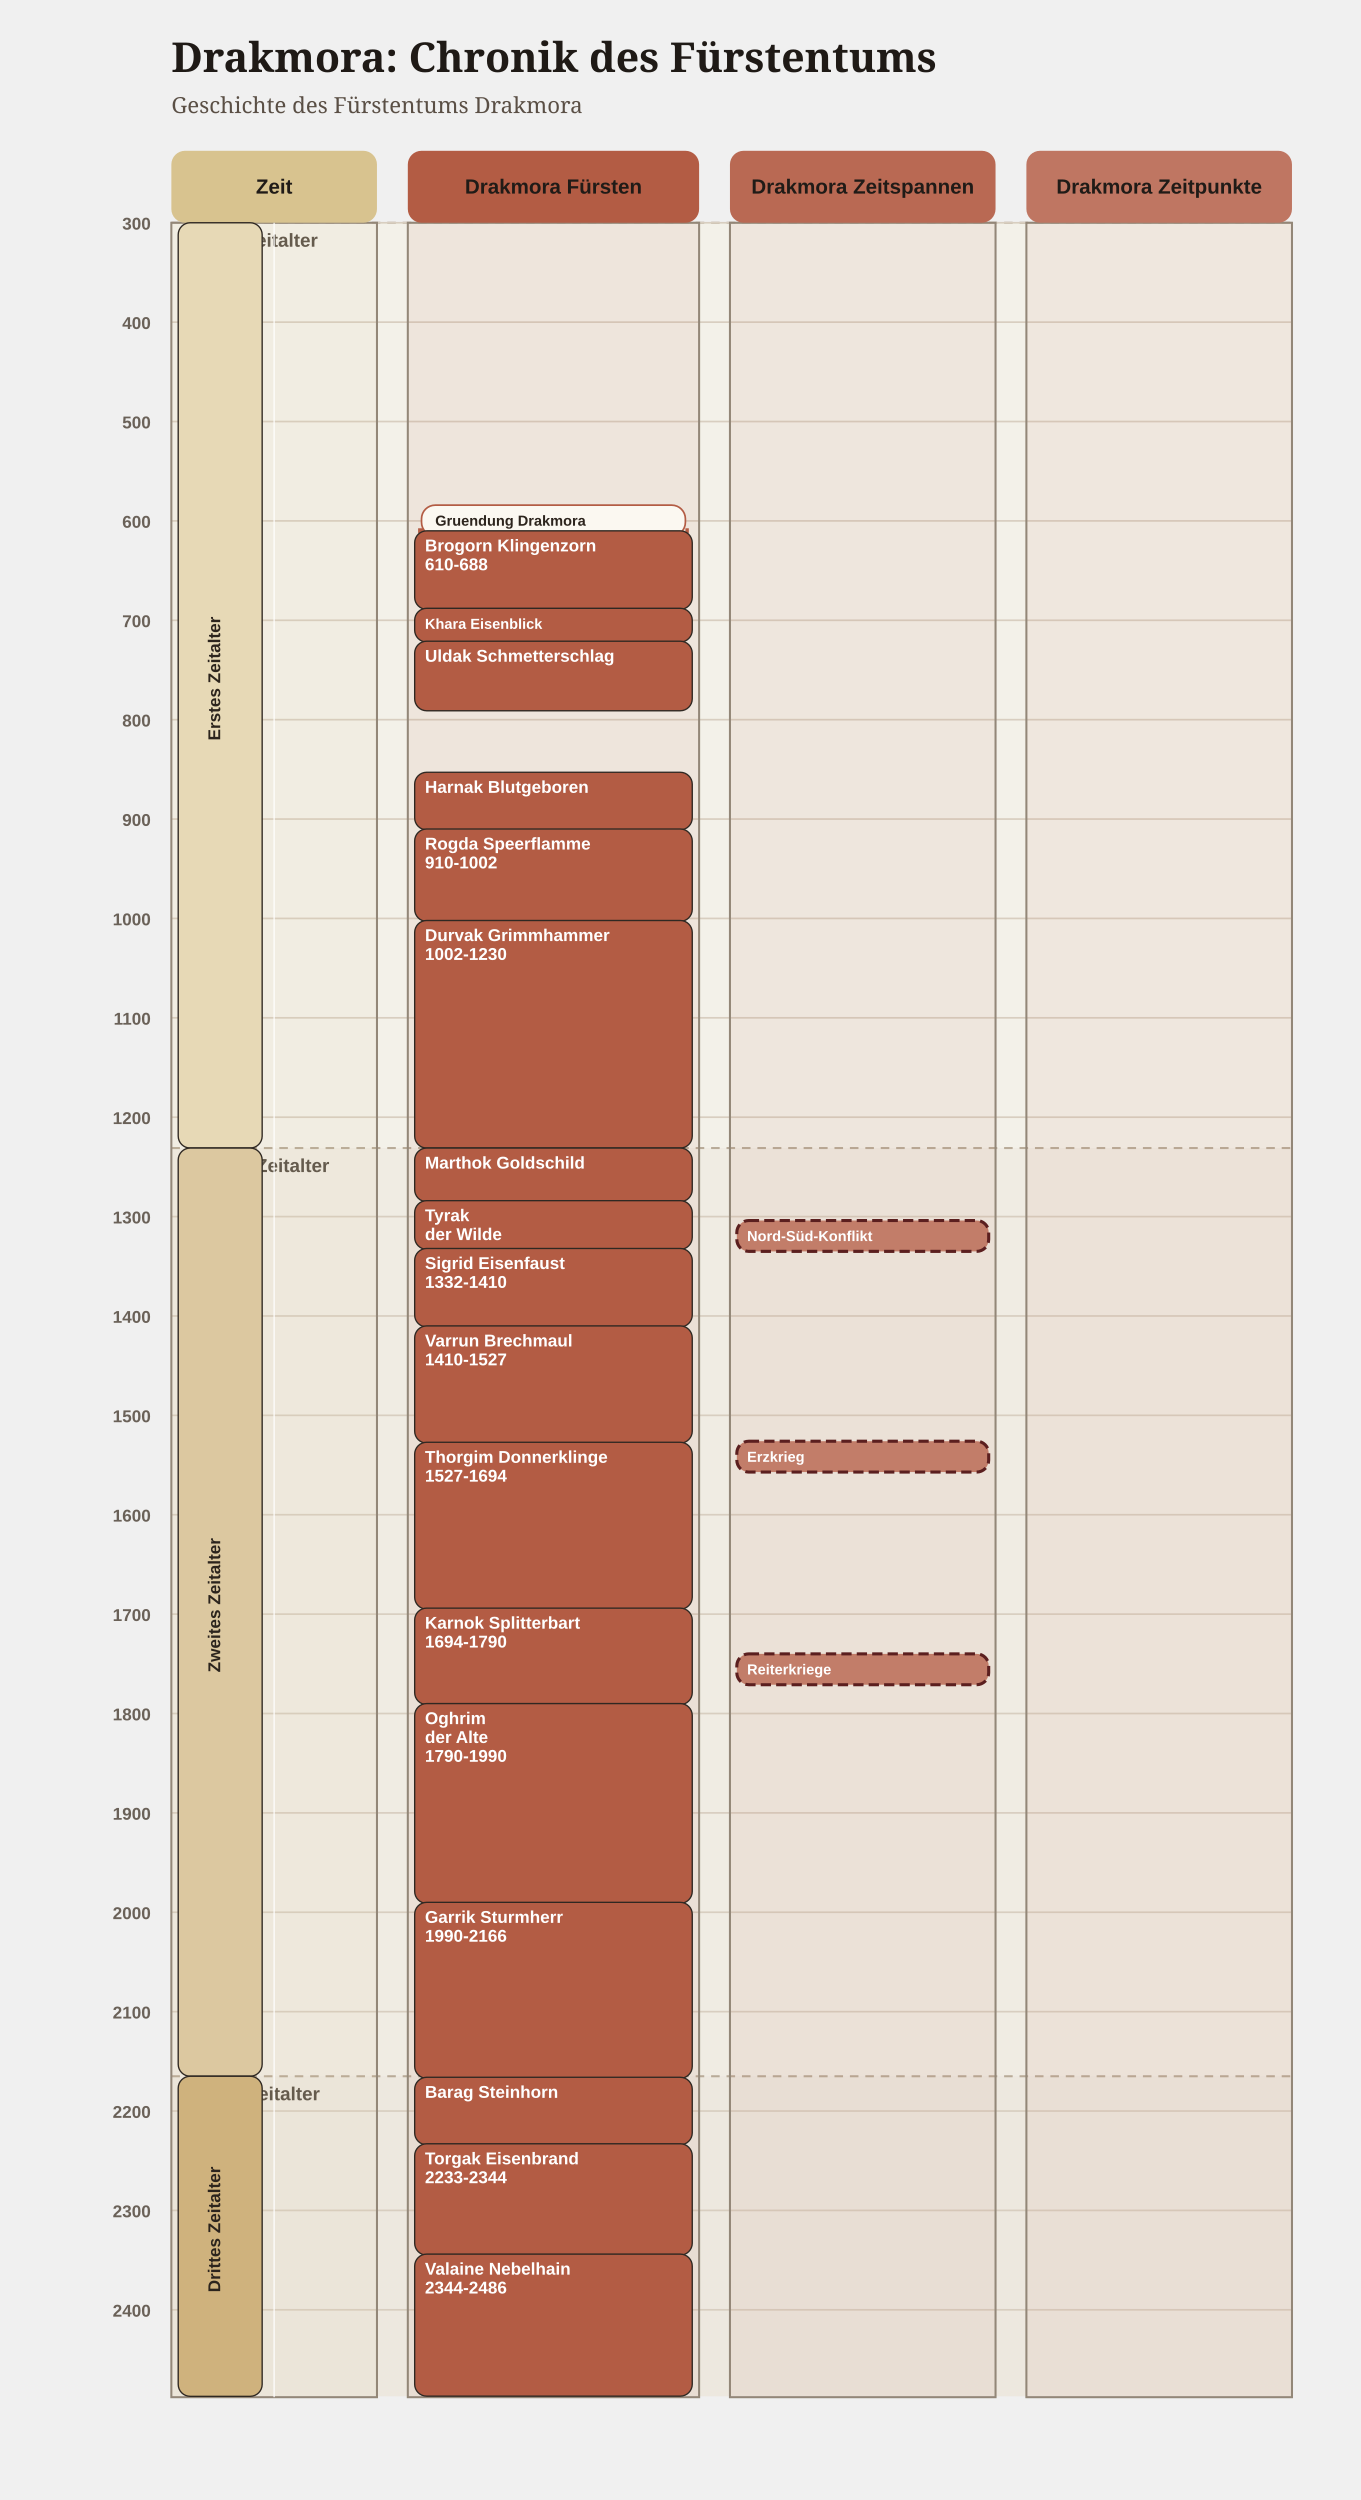
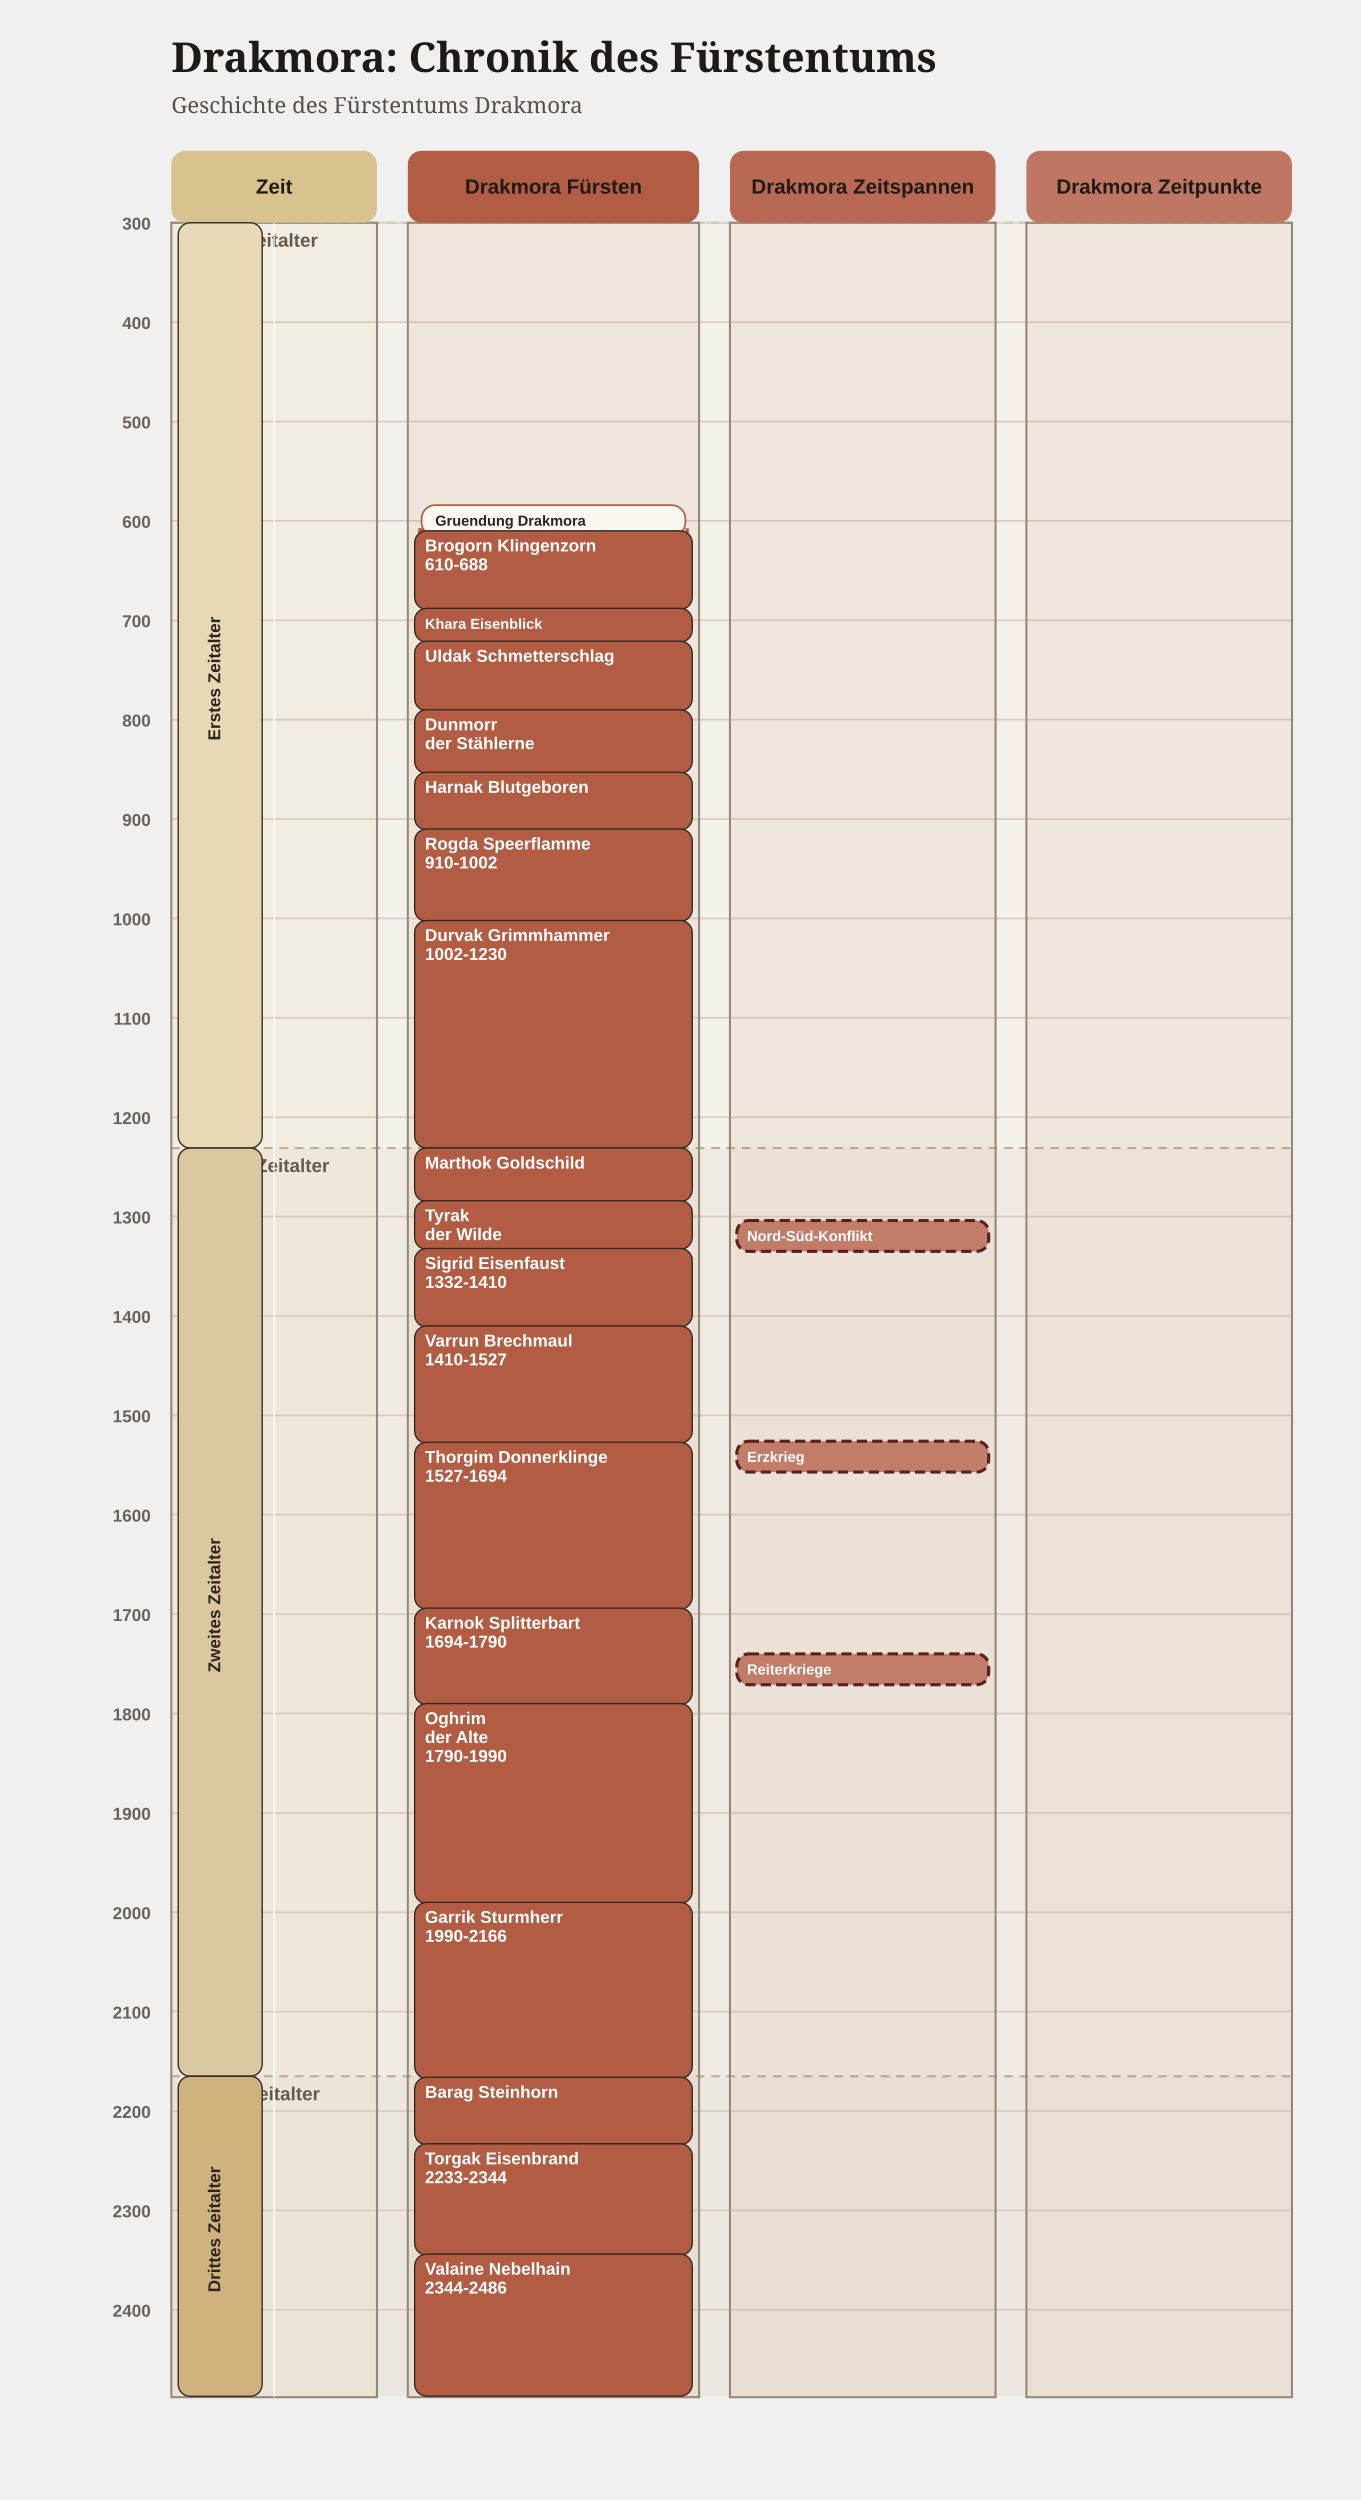
<svg xmlns="http://www.w3.org/2000/svg" width="794" height="1459" viewBox="0 0 794 1459" role="img" aria-labelledby="title desc">
  <style>.title{font:700 24px Georgia, serif;fill:#1f1a16;}.subtitle{font:400 13px Georgia, serif;fill:#5a4f45;}.axis-label{font:600 11px Arial, sans-serif;fill:#5b5248;}.year-label{font:600 10px Arial, sans-serif;fill:#6a6158;}.column-label{font:700 12px Arial, sans-serif;fill:#201b17;}.item-label{font:600 10px Arial, sans-serif;fill:#ffffff;}.item-label-small{font:600 8.5px Arial, sans-serif;fill:#ffffff;}.item-label-dark{font:600 10px Arial, sans-serif;fill:#2c241d;}.item-label-dark-small{font:600 8.5px Arial, sans-serif;fill:#2c241d;}.lane-divider{stroke:#ffffff;stroke-width:1;opacity:0.7;}.column-border{stroke:#938778;stroke-width:1.2;fill:none;}.year-grid{stroke:#d8cec0;stroke-width:1;}.era-line{stroke:#b8ab98;stroke-width:1.2;stroke-dasharray:5 4;}.point-line{stroke:#3a3129;stroke-width:1.4;}</style>
  <text class="title" x="100" y="42">Drakmora: Chronik des Fürstentums</text>
  <text class="subtitle" x="100" y="66">Geschichte des Fürstentums Drakmora</text>
  <rect x="100" y="130.0" width="654" height="540.0" fill="#f7f1df" opacity="0.45" />
  <text class="axis-label" x="106" y="144.0">Erstes Zeitalter</text>
  <line class="era-line" x1="100" y1="130.0" x2="754" y2="130.0" />
  <rect x="100" y="670.0" width="654" height="541.7" fill="#efe6d2" opacity="0.45" />
  <text class="axis-label" x="106" y="684.0">Zweites Zeitalter</text>
  <line class="era-line" x1="100" y1="670.0" x2="754" y2="670.0" />
  <rect x="100" y="1211.7" width="654" height="186.8" fill="#e8ddca" opacity="0.45" />
  <text class="axis-label" x="106" y="1225.7">Drittes Zeitalter</text>
  <line class="era-line" x1="100" y1="1211.7" x2="754" y2="1211.7" />
  <line class="year-grid" x1="100" y1="130.0" x2="754" y2="130.0" />
  <text class="year-label" x="88" y="134.0" text-anchor="end">300</text>
  <line class="year-grid" x1="100" y1="188.0" x2="754" y2="188.0" />
  <text class="year-label" x="88" y="192.0" text-anchor="end">400</text>
  <line class="year-grid" x1="100" y1="246.0" x2="754" y2="246.0" />
  <text class="year-label" x="88" y="250.0" text-anchor="end">500</text>
  <line class="year-grid" x1="100" y1="304.0" x2="754" y2="304.0" />
  <text class="year-label" x="88" y="308.0" text-anchor="end">600</text>
  <line class="year-grid" x1="100" y1="362.0" x2="754" y2="362.0" />
  <text class="year-label" x="88" y="366.0" text-anchor="end">700</text>
  <line class="year-grid" x1="100" y1="420.0" x2="754" y2="420.0" />
  <text class="year-label" x="88" y="424.0" text-anchor="end">800</text>
  <line class="year-grid" x1="100" y1="478.0" x2="754" y2="478.0" />
  <text class="year-label" x="88" y="482.0" text-anchor="end">900</text>
  <line class="year-grid" x1="100" y1="536.0" x2="754" y2="536.0" />
  <text class="year-label" x="88" y="540.0" text-anchor="end">1000</text>
  <line class="year-grid" x1="100" y1="594.0" x2="754" y2="594.0" />
  <text class="year-label" x="88" y="598.0" text-anchor="end">1100</text>
  <line class="year-grid" x1="100" y1="652.0" x2="754" y2="652.0" />
  <text class="year-label" x="88" y="656.0" text-anchor="end">1200</text>
  <line class="year-grid" x1="100" y1="710.0" x2="754" y2="710.0" />
  <text class="year-label" x="88" y="714.0" text-anchor="end">1300</text>
  <line class="year-grid" x1="100" y1="768.0" x2="754" y2="768.0" />
  <text class="year-label" x="88" y="772.0" text-anchor="end">1400</text>
  <line class="year-grid" x1="100" y1="826.0" x2="754" y2="826.0" />
  <text class="year-label" x="88" y="830.0" text-anchor="end">1500</text>
  <line class="year-grid" x1="100" y1="884.0" x2="754" y2="884.0" />
  <text class="year-label" x="88" y="888.0" text-anchor="end">1600</text>
  <line class="year-grid" x1="100" y1="942.0" x2="754" y2="942.0" />
  <text class="year-label" x="88" y="946.0" text-anchor="end">1700</text>
  <line class="year-grid" x1="100" y1="1000.0" x2="754" y2="1000.0" />
  <text class="year-label" x="88" y="1004.0" text-anchor="end">1800</text>
  <line class="year-grid" x1="100" y1="1058.0" x2="754" y2="1058.0" />
  <text class="year-label" x="88" y="1062.0" text-anchor="end">1900</text>
  <line class="year-grid" x1="100" y1="1116.0" x2="754" y2="1116.0" />
  <text class="year-label" x="88" y="1120.0" text-anchor="end">2000</text>
  <line class="year-grid" x1="100" y1="1174.0" x2="754" y2="1174.0" />
  <text class="year-label" x="88" y="1178.0" text-anchor="end">2100</text>
  <line class="year-grid" x1="100" y1="1232.0" x2="754" y2="1232.0" />
  <text class="year-label" x="88" y="1236.0" text-anchor="end">2200</text>
  <line class="year-grid" x1="100" y1="1290.0" x2="754" y2="1290.0" />
  <text class="year-label" x="88" y="1294.0" text-anchor="end">2300</text>
  <line class="year-grid" x1="100" y1="1348.0" x2="754" y2="1348.0" />
  <text class="year-label" x="88" y="1352.0" text-anchor="end">2400</text>
  <rect x="100" y="130" width="120" height="1269" fill="rgba(216, 195, 143, 0.08)" />
  <rect class="column-border" x="100" y="130" width="120" height="1269" />
  <rect x="100" y="88" width="120" height="42" fill="#d8c38f" rx="8" ry="8" />
  <text class="column-label" x="160.0" y="113.0" text-anchor="middle">Zeit</text>
  <line class="lane-divider" x1="160.0" y1="130" x2="160.0" y2="1399" />
  <rect x="238" y="130" width="170" height="1269" fill="rgba(179, 92, 68, 0.08)" />
  <rect class="column-border" x="238" y="130" width="170" height="1269" />
  <rect x="238" y="88" width="170" height="42" fill="#b35c44" rx="8" ry="8" />
  <text class="column-label" x="323.0" y="113.0" text-anchor="middle">Drakmora Fürsten</text>
  <rect x="426" y="130" width="155" height="1269" fill="rgba(185, 105, 83, 0.08)" />
  <rect class="column-border" x="426" y="130" width="155" height="1269" />
  <rect x="426" y="88" width="155" height="42" fill="#b96953" rx="8" ry="8" />
  <text class="column-label" x="503.5" y="113.0" text-anchor="middle">Drakmora Zeitspannen</text>
  <rect x="599" y="130" width="155" height="1269" fill="rgba(191, 118, 98, 0.08)" />
  <rect class="column-border" x="599" y="130" width="155" height="1269" />
  <rect x="599" y="88" width="155" height="42" fill="#bf7662" rx="8" ry="8" />
  <text class="column-label" x="676.5" y="113.0" text-anchor="middle">Drakmora Zeitpunkte</text>
  <clipPath id="world-erstes-zeitalter-300-1230">
    <rect x="106.0" y="132.0" width="45.0" height="536.0" rx="6" ry="6" />
  </clipPath>
  <rect x="104.0" y="130.0" width="49.0" height="540.0" fill="#e7d9b6" stroke="#2f2822" stroke-width="0.8" rx="7" ry="7" />
  <g clip-path="url(#world-erstes-zeitalter-300-1230)">
    <text class="item-label-dark" text-anchor="middle" transform="translate(128.5 396.0) rotate(-90)">
      <tspan x="0" dy="0">Erstes Zeitalter</tspan>
    </text>
  </g>
  <clipPath id="world-zweites-zeitalter-1231-2164">
    <rect x="106.0" y="672.0" width="45.0" height="537.7" rx="6" ry="6" />
  </clipPath>
  <rect x="104.0" y="670.0" width="49.0" height="541.7" fill="#dcc8a0" stroke="#2f2822" stroke-width="0.8" rx="7" ry="7" />
  <g clip-path="url(#world-zweites-zeitalter-1231-2164)">
    <text class="item-label-dark" text-anchor="middle" transform="translate(128.5 936.8) rotate(-90)">
      <tspan x="0" dy="0">Zweites Zeitalter</tspan>
    </text>
  </g>
  <clipPath id="world-drittes-zeitalter-2165-2486">
    <rect x="106.0" y="1213.7" width="45.0" height="182.8" rx="6" ry="6" />
  </clipPath>
  <rect x="104.0" y="1211.7" width="49.0" height="186.8" fill="#cfb27d" stroke="#2f2822" stroke-width="0.8" rx="7" ry="7" />
  <g clip-path="url(#world-drittes-zeitalter-2165-2486)">
    <text class="item-label-dark" text-anchor="middle" transform="translate(128.5 1301.1) rotate(-90)">
      <tspan x="0" dy="0">Drittes Zeitalter</tspan>
    </text>
  </g>
  <line x1="244.0" y1="309.8" x2="402.0" y2="309.8" stroke="#b35c44" stroke-width="3" stroke-dasharray="8 5" />
  <rect x="246.0" y="294.8" width="154.0" height="18" fill="#fbf8f1" stroke="#b35c44" stroke-width="1" rx="8" ry="8" />
  <text class="item-label-dark-small" x="254.0" y="306.8">
    <tspan x="254.0" dy="0">Gruendung Drakmora</tspan>
  </text>
  <clipPath id="drakmora-rulers-brogorn-klingenzorn-610-688">
    <rect x="244.0" y="311.8" width="158.0" height="41.8" rx="6" ry="6" />
  </clipPath>
  <rect x="242.0" y="309.8" width="162.0" height="45.8" fill="#b35c44" stroke="#2f2822" stroke-width="0.8" rx="7" ry="7" />
  <g clip-path="url(#drakmora-rulers-brogorn-klingenzorn-610-688)">
    <text class="item-label" x="248.0" y="321.8">
      <tspan x="248.0" dy="0">Brogorn Klingenzorn</tspan>
      <tspan x="248.0" dy="11">610-688</tspan>
    </text>
  </g>
  <clipPath id="drakmora-rulers-khara-eisenblick-688-721">
    <rect x="244.0" y="357.0" width="158.0" height="15.7" rx="6" ry="6" />
  </clipPath>
  <rect x="242.0" y="355.0" width="162.0" height="19.7" fill="#b35c44" stroke="#2f2822" stroke-width="0.8" rx="7" ry="7" />
  <g clip-path="url(#drakmora-rulers-khara-eisenblick-688-721)">
    <text class="item-label-small" x="248.0" y="367.0">
      <tspan x="248.0" dy="0">Khara Eisenblick</tspan>
    </text>
  </g>
  <clipPath id="drakmora-rulers-uldak-schmetterschlag-721-790">
    <rect x="244.0" y="376.2" width="158.0" height="36.6" rx="6" ry="6" />
  </clipPath>
  <rect x="242.0" y="374.2" width="162.0" height="40.6" fill="#b35c44" stroke="#2f2822" stroke-width="0.8" rx="7" ry="7" />
  <g clip-path="url(#drakmora-rulers-uldak-schmetterschlag-721-790)">
    <text class="item-label" x="248.0" y="386.2">
      <tspan x="248.0" dy="0">Uldak Schmetterschlag</tspan>
    </text>
  </g>
+   <clipPath id="drakmora-rulers-dunmorr-der-st-hlerne-790-853">
+     <rect x="244.0" y="416.2" width="158.0" height="33.1" rx="6" ry="6" />
+   </clipPath>
+   <rect x="242.0" y="414.2" width="162.0" height="37.1" fill="#b35c44" stroke="#2f2822" stroke-width="0.8" rx="7" ry="7" />
+   <g clip-path="url(#drakmora-rulers-dunmorr-der-st-hlerne-790-853)">
+     <text class="item-label" x="248.0" y="426.2">
+       <tspan x="248.0" dy="0">Dunmorr</tspan>
+       <tspan x="248.0" dy="11">der Stählerne</tspan>
+     </text>
+   </g>
  <clipPath id="drakmora-rulers-harnak-blutgeboren-853-910">
    <rect x="244.0" y="452.7" width="158.0" height="29.6" rx="6" ry="6" />
  </clipPath>
  <rect x="242.0" y="450.7" width="162.0" height="33.6" fill="#b35c44" stroke="#2f2822" stroke-width="0.8" rx="7" ry="7" />
  <g clip-path="url(#drakmora-rulers-harnak-blutgeboren-853-910)">
    <text class="item-label" x="248.0" y="462.7">
      <tspan x="248.0" dy="0">Harnak Blutgeboren</tspan>
    </text>
  </g>
  <clipPath id="drakmora-rulers-rogda-speerflamme-910-1002">
    <rect x="244.0" y="485.8" width="158.0" height="49.9" rx="6" ry="6" />
  </clipPath>
  <rect x="242.0" y="483.8" width="162.0" height="53.9" fill="#b35c44" stroke="#2f2822" stroke-width="0.8" rx="7" ry="7" />
  <g clip-path="url(#drakmora-rulers-rogda-speerflamme-910-1002)">
    <text class="item-label" x="248.0" y="495.8">
      <tspan x="248.0" dy="0">Rogda Speerflamme</tspan>
      <tspan x="248.0" dy="11">910-1002</tspan>
    </text>
  </g>
  <clipPath id="drakmora-rulers-durvak-grimmhammer-1002-1230">
    <rect x="244.0" y="539.2" width="158.0" height="128.8" rx="6" ry="6" />
  </clipPath>
  <rect x="242.0" y="537.2" width="162.0" height="132.8" fill="#b35c44" stroke="#2f2822" stroke-width="0.8" rx="7" ry="7" />
  <g clip-path="url(#drakmora-rulers-durvak-grimmhammer-1002-1230)">
    <text class="item-label" x="248.0" y="549.2">
      <tspan x="248.0" dy="0">Durvak Grimmhammer</tspan>
      <tspan x="248.0" dy="11">1002-1230</tspan>
    </text>
  </g>
  <clipPath id="drakmora-rulers-marthok-goldschild-1231-1284">
    <rect x="244.0" y="672.0" width="158.0" height="27.3" rx="6" ry="6" />
  </clipPath>
  <rect x="242.0" y="670.0" width="162.0" height="31.3" fill="#b35c44" stroke="#2f2822" stroke-width="0.8" rx="7" ry="7" />
  <g clip-path="url(#drakmora-rulers-marthok-goldschild-1231-1284)">
    <text class="item-label" x="248.0" y="682.0">
      <tspan x="248.0" dy="0">Marthok Goldschild</tspan>
    </text>
  </g>
  <clipPath id="drakmora-rulers-tyrak-der-wilde-1284-1332">
    <rect x="244.0" y="702.7" width="158.0" height="24.4" rx="6" ry="6" />
  </clipPath>
  <rect x="242.0" y="700.7" width="162.0" height="28.4" fill="#b35c44" stroke="#2f2822" stroke-width="0.8" rx="7" ry="7" />
  <g clip-path="url(#drakmora-rulers-tyrak-der-wilde-1284-1332)">
    <text class="item-label" x="248.0" y="712.7">
      <tspan x="248.0" dy="0">Tyrak</tspan>
      <tspan x="248.0" dy="11">der Wilde</tspan>
    </text>
  </g>
  <clipPath id="drakmora-rulers-sigrid-eisenfaust-1332-1410">
    <rect x="244.0" y="730.6" width="158.0" height="41.8" rx="6" ry="6" />
  </clipPath>
  <rect x="242.0" y="728.6" width="162.0" height="45.8" fill="#b35c44" stroke="#2f2822" stroke-width="0.8" rx="7" ry="7" />
  <g clip-path="url(#drakmora-rulers-sigrid-eisenfaust-1332-1410)">
    <text class="item-label" x="248.0" y="740.6">
      <tspan x="248.0" dy="0">Sigrid Eisenfaust</tspan>
      <tspan x="248.0" dy="11">1332-1410</tspan>
    </text>
  </g>
  <clipPath id="drakmora-rulers-varrun-brechmaul-1410-1527">
    <rect x="244.0" y="775.8" width="158.0" height="64.4" rx="6" ry="6" />
  </clipPath>
  <rect x="242.0" y="773.8" width="162.0" height="68.4" fill="#b35c44" stroke="#2f2822" stroke-width="0.8" rx="7" ry="7" />
  <g clip-path="url(#drakmora-rulers-varrun-brechmaul-1410-1527)">
    <text class="item-label" x="248.0" y="785.8">
      <tspan x="248.0" dy="0">Varrun Brechmaul</tspan>
      <tspan x="248.0" dy="11">1410-1527</tspan>
    </text>
  </g>
  <clipPath id="drakmora-rulers-thorgim-donnerklinge-1527-1694">
    <rect x="244.0" y="843.7" width="158.0" height="93.4" rx="6" ry="6" />
  </clipPath>
  <rect x="242.0" y="841.7" width="162.0" height="97.4" fill="#b35c44" stroke="#2f2822" stroke-width="0.8" rx="7" ry="7" />
  <g clip-path="url(#drakmora-rulers-thorgim-donnerklinge-1527-1694)">
    <text class="item-label" x="248.0" y="853.7">
      <tspan x="248.0" dy="0">Thorgim Donnerklinge</tspan>
      <tspan x="248.0" dy="11">1527-1694</tspan>
    </text>
  </g>
  <clipPath id="drakmora-rulers-karnok-splitterbart-1694-1790">
    <rect x="244.0" y="940.5" width="158.0" height="52.3" rx="6" ry="6" />
  </clipPath>
  <rect x="242.0" y="938.5" width="162.0" height="56.3" fill="#b35c44" stroke="#2f2822" stroke-width="0.8" rx="7" ry="7" />
  <g clip-path="url(#drakmora-rulers-karnok-splitterbart-1694-1790)">
    <text class="item-label" x="248.0" y="950.5">
      <tspan x="248.0" dy="0">Karnok Splitterbart</tspan>
      <tspan x="248.0" dy="11">1694-1790</tspan>
    </text>
  </g>
  <clipPath id="drakmora-rulers-oghrim-der-alte-1790-1990">
    <rect x="244.0" y="996.2" width="158.0" height="112.6" rx="6" ry="6" />
  </clipPath>
  <rect x="242.0" y="994.2" width="162.0" height="116.6" fill="#b35c44" stroke="#2f2822" stroke-width="0.8" rx="7" ry="7" />
  <g clip-path="url(#drakmora-rulers-oghrim-der-alte-1790-1990)">
    <text class="item-label" x="248.0" y="1006.2">
      <tspan x="248.0" dy="0">Oghrim</tspan>
      <tspan x="248.0" dy="11">der Alte</tspan>
      <tspan x="248.0" dy="11">1790-1990</tspan>
    </text>
  </g>
  <clipPath id="drakmora-rulers-garrik-sturmherr-1990-2166">
    <rect x="244.0" y="1112.2" width="158.0" height="98.7" rx="6" ry="6" />
  </clipPath>
  <rect x="242.0" y="1110.2" width="162.0" height="102.7" fill="#b35c44" stroke="#2f2822" stroke-width="0.8" rx="7" ry="7" />
  <g clip-path="url(#drakmora-rulers-garrik-sturmherr-1990-2166)">
    <text class="item-label" x="248.0" y="1122.2">
      <tspan x="248.0" dy="0">Garrik Sturmherr</tspan>
      <tspan x="248.0" dy="11">1990-2166</tspan>
    </text>
  </g>
  <clipPath id="drakmora-rulers-barag-steinhorn-2166-2233">
    <rect x="244.0" y="1214.3" width="158.0" height="35.4" rx="6" ry="6" />
  </clipPath>
  <rect x="242.0" y="1212.3" width="162.0" height="39.4" fill="#b35c44" stroke="#2f2822" stroke-width="0.8" rx="7" ry="7" />
  <g clip-path="url(#drakmora-rulers-barag-steinhorn-2166-2233)">
    <text class="item-label" x="248.0" y="1224.3">
      <tspan x="248.0" dy="0">Barag Steinhorn</tspan>
    </text>
  </g>
  <clipPath id="drakmora-rulers-torgak-eisenbrand-2233-2344">
    <rect x="244.0" y="1253.1" width="158.0" height="61.0" rx="6" ry="6" />
  </clipPath>
  <rect x="242.0" y="1251.1" width="162.0" height="65.0" fill="#b35c44" stroke="#2f2822" stroke-width="0.8" rx="7" ry="7" />
  <g clip-path="url(#drakmora-rulers-torgak-eisenbrand-2233-2344)">
    <text class="item-label" x="248.0" y="1263.1">
      <tspan x="248.0" dy="0">Torgak Eisenbrand</tspan>
      <tspan x="248.0" dy="11">2233-2344</tspan>
    </text>
  </g>
  <clipPath id="drakmora-rulers-valaine-nebelhain-2344-2486">
    <rect x="244.0" y="1317.5" width="158.0" height="78.9" rx="6" ry="6" />
  </clipPath>
  <rect x="242.0" y="1315.5" width="162.0" height="82.9" fill="#b35c44" stroke="#2f2822" stroke-width="0.8" rx="7" ry="7" />
  <g clip-path="url(#drakmora-rulers-valaine-nebelhain-2344-2486)">
    <text class="item-label" x="248.0" y="1327.5">
      <tspan x="248.0" dy="0">Valaine Nebelhain</tspan>
      <tspan x="248.0" dy="11">2344-2486</tspan>
    </text>
  </g>
  <clipPath id="drakmora-ranges-nord-s-d-konflikt-1304-1307">
    <rect x="432.0" y="714.3" width="143.0" height="14.0" rx="6" ry="6" />
  </clipPath>
  <rect x="430.0" y="712.3" width="147.0" height="18.0" fill="#c27d69" stroke="#5b1f1f" stroke-width="1.8" stroke-dasharray="6 3" rx="7" ry="7" />
  <g clip-path="url(#drakmora-ranges-nord-s-d-konflikt-1304-1307)">
    <text class="item-label-small" x="436.0" y="724.3">
      <tspan x="436.0" dy="0">Nord-Süd-Konflikt</tspan>
    </text>
  </g>
  <clipPath id="drakmora-ranges-erzkrieg-von-eron-gath-1526-1528">
    <rect x="432.0" y="843.1" width="143.0" height="14.0" rx="6" ry="6" />
  </clipPath>
  <rect x="430.0" y="841.1" width="147.0" height="18.0" fill="#c27d69" stroke="#5b1f1f" stroke-width="1.8" stroke-dasharray="6 3" rx="7" ry="7" />
  <g clip-path="url(#drakmora-ranges-erzkrieg-von-eron-gath-1526-1528)">
    <text class="item-label-small" x="436.0" y="853.1">
      <tspan x="436.0" dy="0">Erzkrieg</tspan>
    </text>
  </g>
  <clipPath id="drakmora-ranges-reiterkriege-der-nebelsteppe-1740-1755">
    <rect x="432.0" y="967.2" width="143.0" height="14.0" rx="6" ry="6" />
  </clipPath>
  <rect x="430.0" y="965.2" width="147.0" height="18.0" fill="#c27d69" stroke="#5b1f1f" stroke-width="1.8" stroke-dasharray="6 3" rx="7" ry="7" />
  <g clip-path="url(#drakmora-ranges-reiterkriege-der-nebelsteppe-1740-1755)">
    <text class="item-label-small" x="436.0" y="977.2">
      <tspan x="436.0" dy="0">Reiterkriege</tspan>
    </text>
  </g>
</svg>
